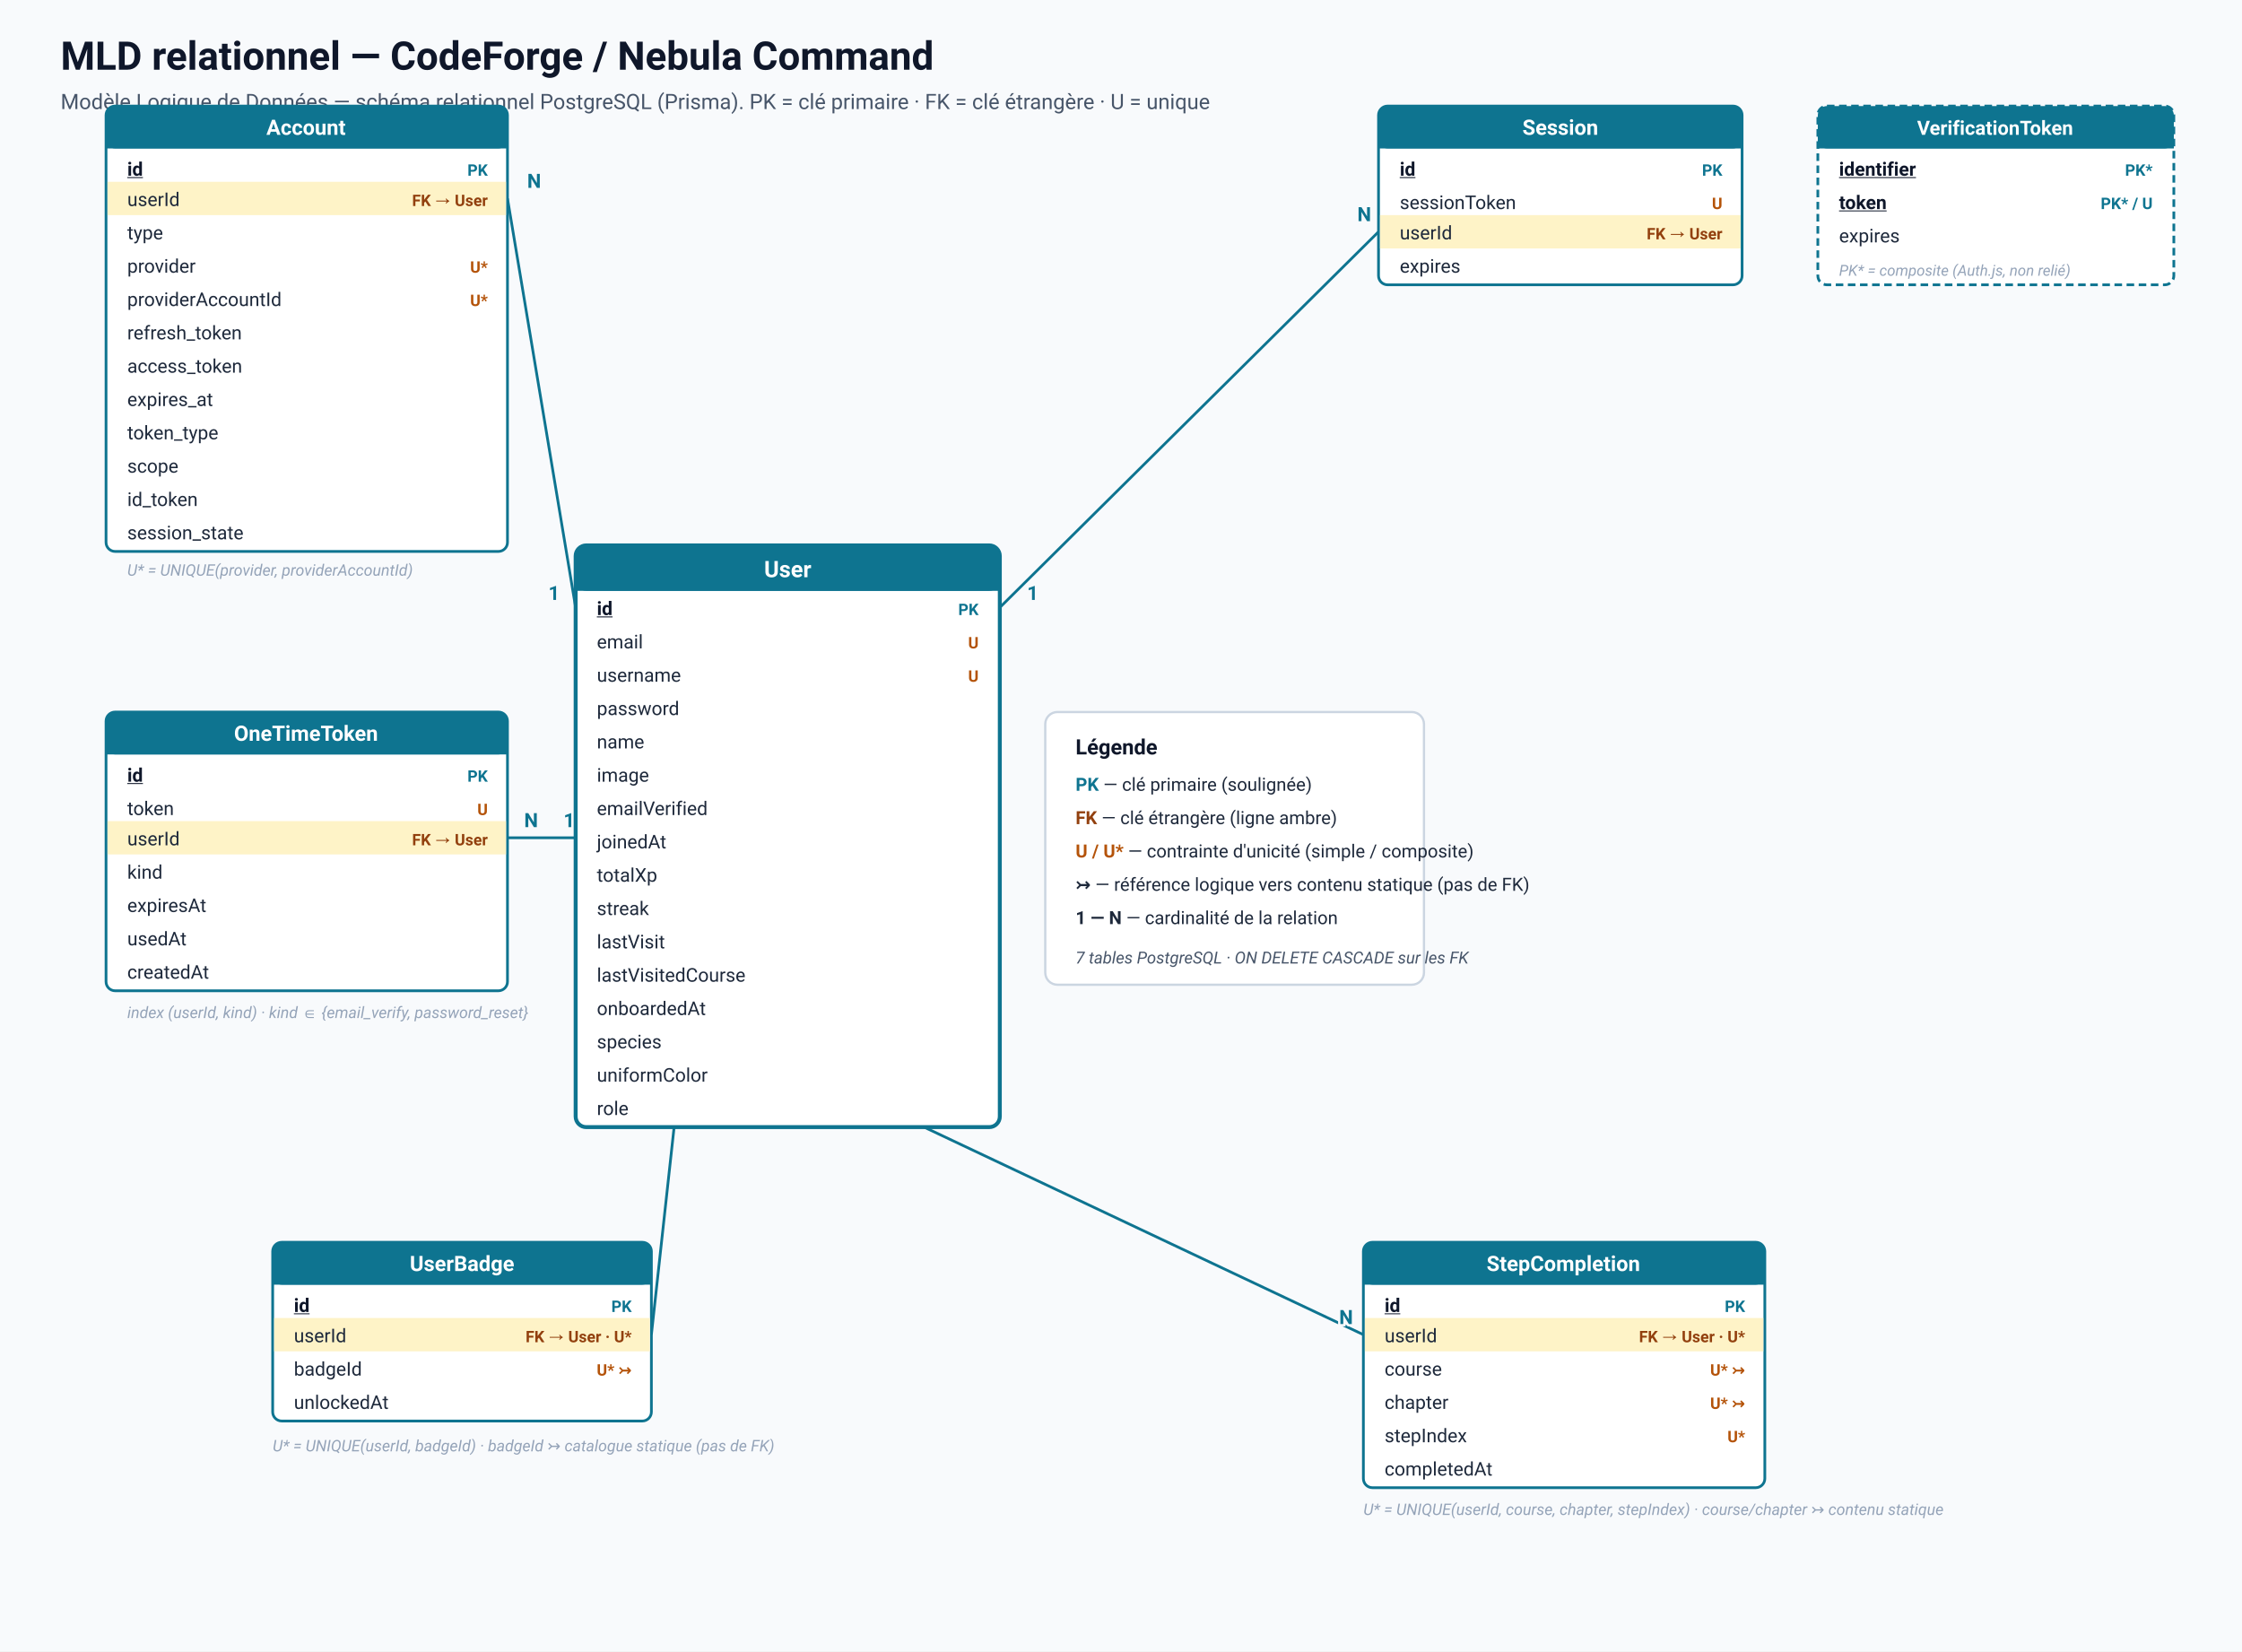
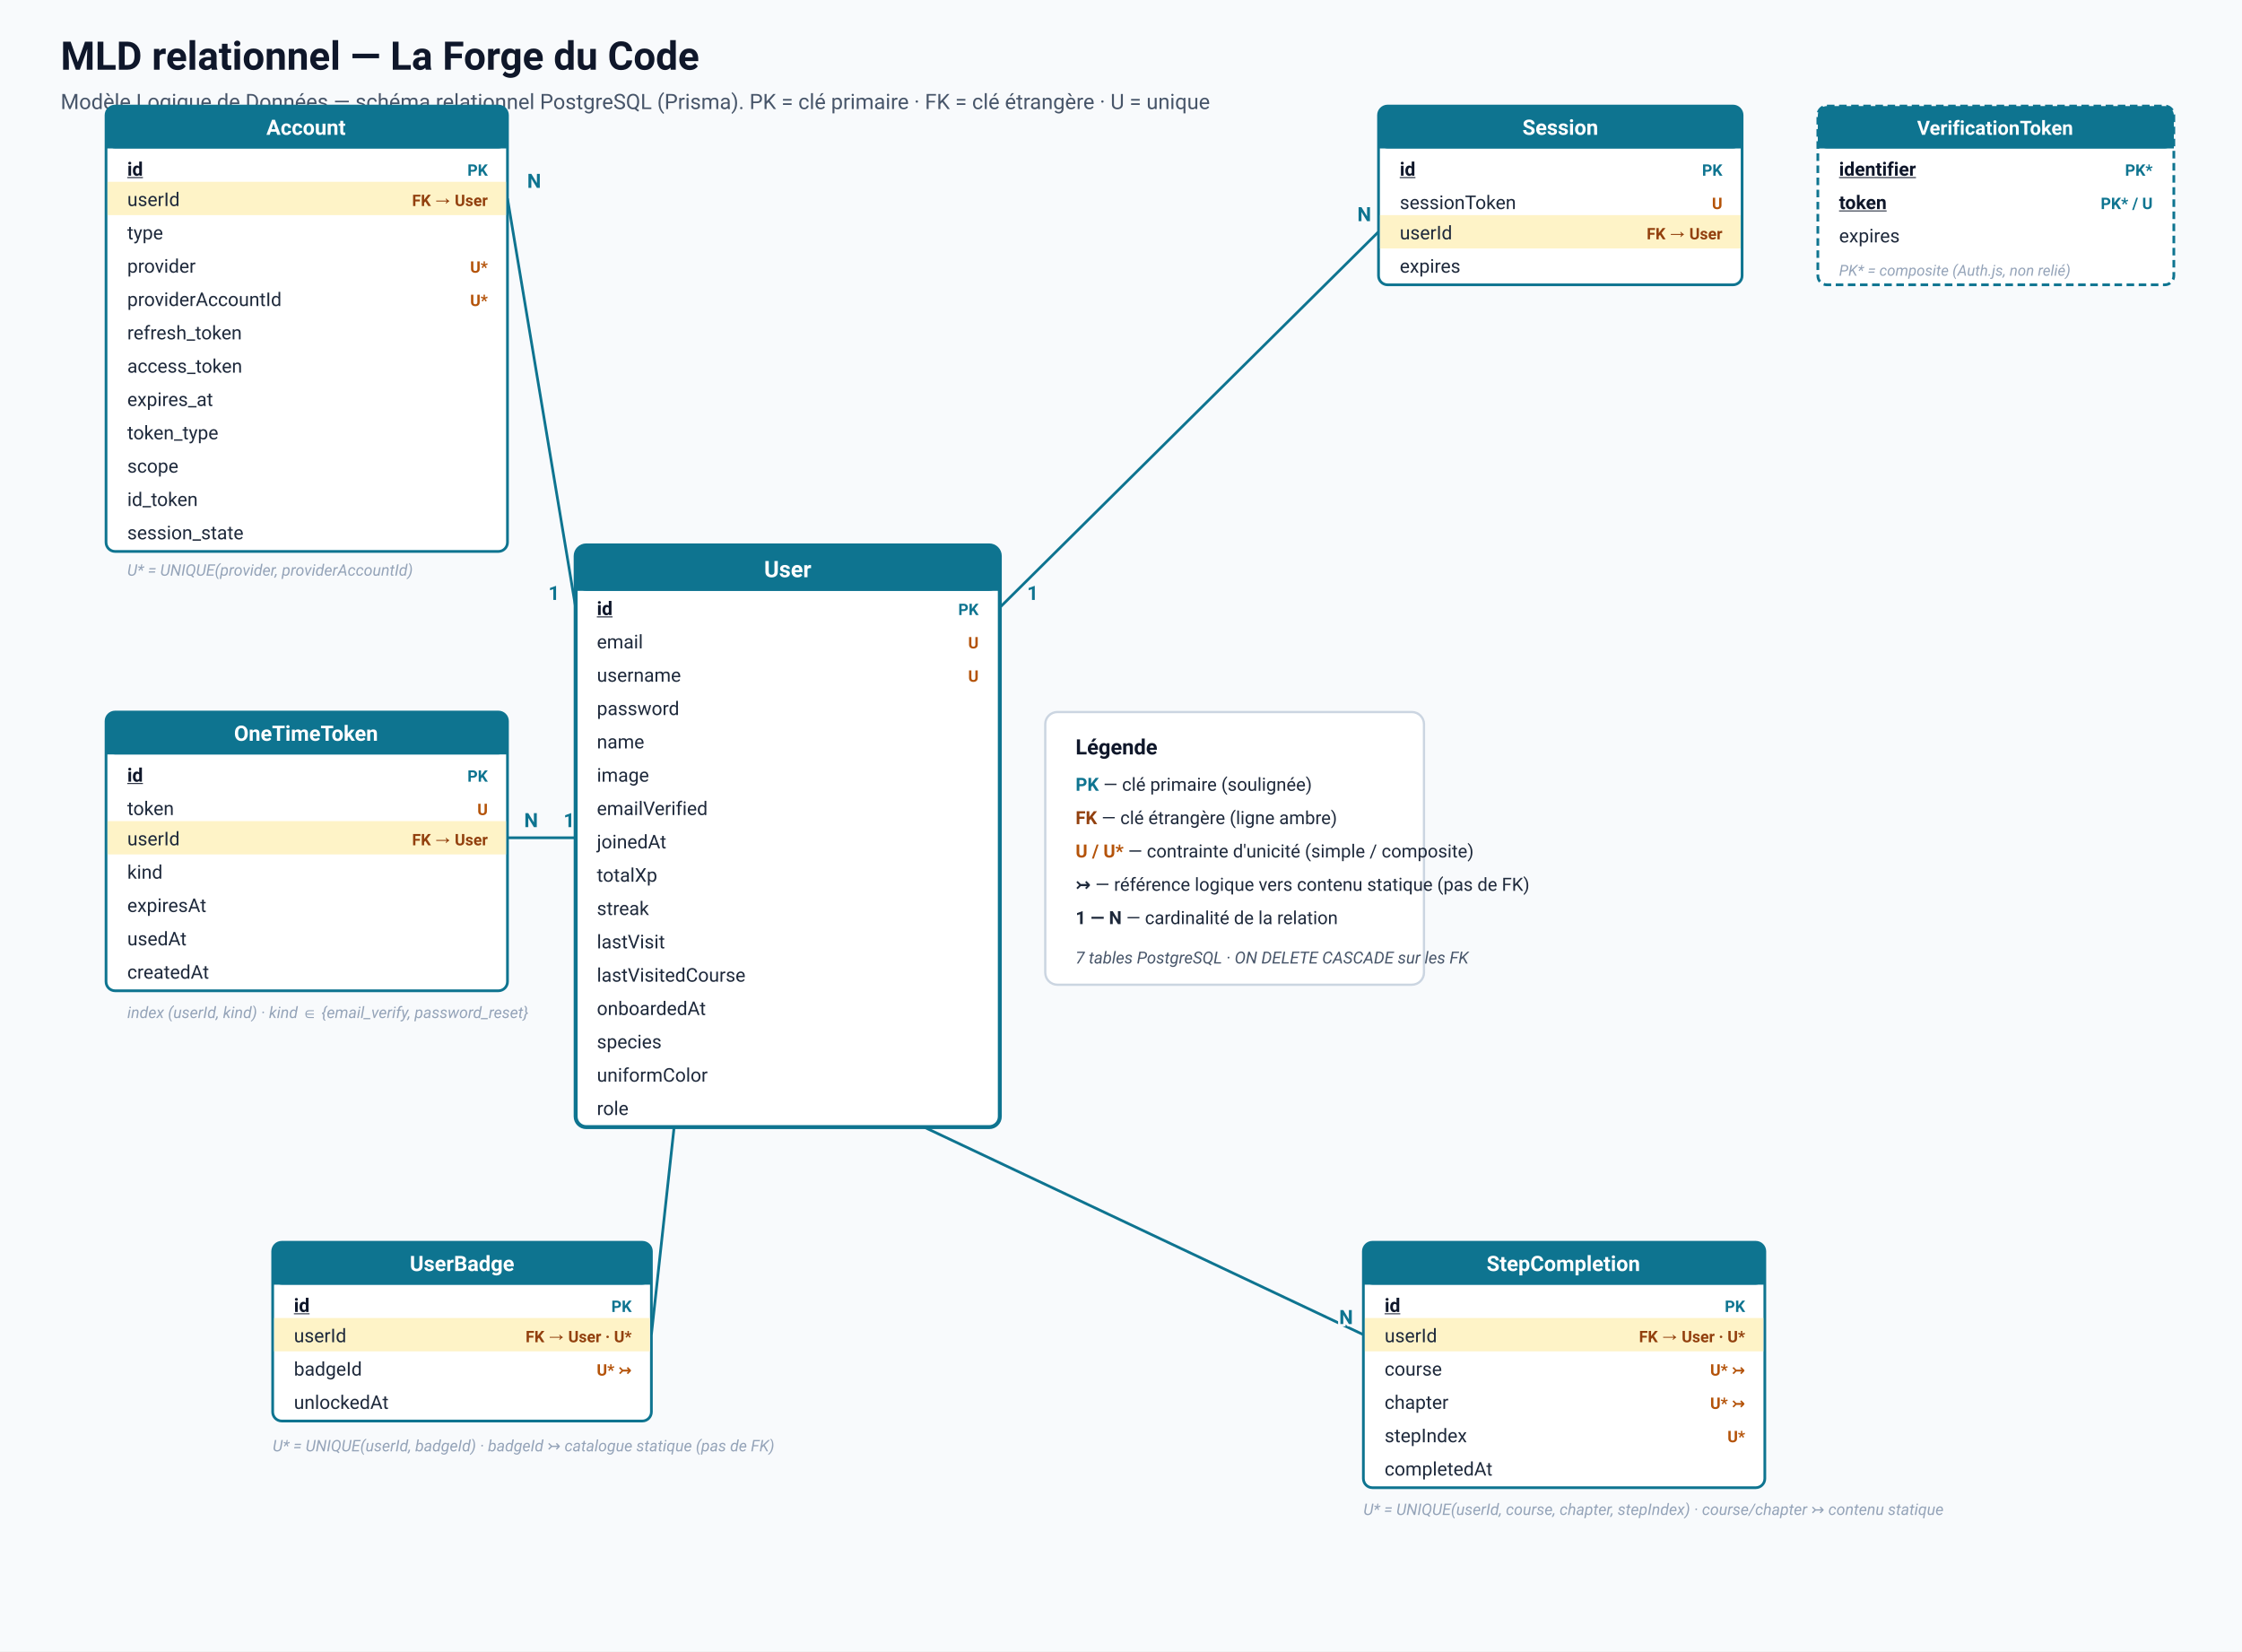
<svg xmlns="http://www.w3.org/2000/svg" viewBox="0 0 1480 1090" font-family="'Segoe UI', Roboto, Helvetica, Arial, sans-serif" role="img" aria-labelledby="t d">
  <rect x="0" y="0" width="1480" height="1090" fill="#f8fafc" />
-   <text x="40" y="46" font-size="26" font-weight="700" fill="#0f172a">MLD relationnel — CodeForge / Nebula Command</text>
+   <text x="40" y="46" font-size="26" font-weight="700" fill="#0f172a">MLD relationnel — La Forge du Code</text>
  <text x="40" y="72" font-size="14" fill="#475569">Modèle Logique de Données — schéma relationnel PostgreSQL (Prisma). PK = clé primaire · FK = clé étrangère · U = unique</text>
  <g stroke="#0e7490" stroke-width="1.8" fill="none">
    <line x1="335" y1="131" x2="380" y2="401" />
    <line x1="910" y1="153" x2="660" y2="401" />
    <line x1="335" y1="553" x2="380" y2="553" />
    <line x1="430" y1="881" x2="445" y2="744" />
    <line x1="900" y1="881" x2="610" y2="744" />
  </g>
  <g font-size="13" font-weight="700" fill="#0e7490" stroke="#f8fafc" stroke-width="3" paint-order="stroke">
    <text x="348" y="124">N</text>
    <text x="362" y="396">1</text>
    <text x="896" y="146">N</text>
    <text x="678" y="396">1</text>
    <text x="346" y="546">N</text>
    <text x="372" y="546">1</text>
    <text x="414" y="874">N</text>
    <text x="452" y="738">1</text>
    <text x="884" y="874">N</text>
    <text x="594" y="738">1</text>
  </g>
  <g transform="translate(60,0)">
    <rect x="320" y="360" width="280" height="384" rx="7" fill="#ffffff" stroke="#0e7490" stroke-width="2.6" />
    <rect x="320" y="360" width="280" height="30" rx="7" fill="#0e7490" />
    <rect x="320" y="375" width="280" height="15" fill="#0e7490" />
    <text x="460" y="381" font-size="15" font-weight="700" fill="#fff" text-anchor="middle">User</text>
    <text x="334" y="406" font-size="12.5" font-weight="700" fill="#0f172a" text-decoration="underline">id</text>
    <text x="586" y="406" font-size="10.5" font-weight="700" fill="#0e7490" text-anchor="end">PK</text>
    <text x="334" y="428" font-size="12.5" fill="#1e293b">email</text>
    <text x="586" y="428" font-size="10.5" font-weight="700" fill="#b45309" text-anchor="end">U</text>
    <text x="334" y="450" font-size="12.5" fill="#1e293b">username</text>
    <text x="586" y="450" font-size="10.5" font-weight="700" fill="#b45309" text-anchor="end">U</text>
    <text x="334" y="472" font-size="12.5" fill="#1e293b">password</text>
    <text x="334" y="494" font-size="12.5" fill="#1e293b">name</text>
    <text x="334" y="516" font-size="12.5" fill="#1e293b">image</text>
    <text x="334" y="538" font-size="12.5" fill="#1e293b">emailVerified</text>
    <text x="334" y="560" font-size="12.5" fill="#1e293b">joinedAt</text>
    <text x="334" y="582" font-size="12.5" fill="#1e293b">totalXp</text>
    <text x="334" y="604" font-size="12.5" fill="#1e293b">streak</text>
    <text x="334" y="626" font-size="12.5" fill="#1e293b">lastVisit</text>
    <text x="334" y="648" font-size="12.5" fill="#1e293b">lastVisitedCourse</text>
    <text x="334" y="670" font-size="12.5" fill="#1e293b">onboardedAt</text>
    <text x="334" y="692" font-size="12.5" fill="#1e293b">species</text>
    <text x="334" y="714" font-size="12.5" fill="#1e293b">uniformColor</text>
    <text x="334" y="736" font-size="12.5" fill="#1e293b">role</text>
  </g>
  <g>
    <rect x="70" y="70" width="265" height="294" rx="6" fill="#ffffff" stroke="#0e7490" stroke-width="1.8" />
    <rect x="70" y="70" width="265" height="28" rx="6" fill="#0e7490" />
    <rect x="70" y="84" width="265" height="14" fill="#0e7490" />
    <text x="202" y="89" font-size="14" font-weight="700" fill="#fff" text-anchor="middle">Account</text>
    <text x="84" y="116" font-size="12.5" font-weight="700" fill="#0f172a" text-decoration="underline">id</text>
    <text x="322" y="116" font-size="10.5" font-weight="700" fill="#0e7490" text-anchor="end">PK</text>
    <rect x="71" y="120" width="263" height="22" fill="#fef3c7" />
    <text x="84" y="136" font-size="12.5" fill="#1e293b">userId</text>
    <text x="322" y="136" font-size="10.5" font-weight="700" fill="#92400e" text-anchor="end">FK → User</text>
    <text x="84" y="158" font-size="12.5" fill="#1e293b">type</text>
    <text x="84" y="180" font-size="12.5" fill="#1e293b">provider</text>
    <text x="322" y="180" font-size="10.5" font-weight="700" fill="#b45309" text-anchor="end">U*</text>
    <text x="84" y="202" font-size="12.5" fill="#1e293b">providerAccountId</text>
    <text x="322" y="202" font-size="10.5" font-weight="700" fill="#b45309" text-anchor="end">U*</text>
    <text x="84" y="224" font-size="12.5" fill="#1e293b">refresh_token</text>
    <text x="84" y="246" font-size="12.5" fill="#1e293b">access_token</text>
    <text x="84" y="268" font-size="12.5" fill="#1e293b">expires_at</text>
    <text x="84" y="290" font-size="12.5" fill="#1e293b">token_type</text>
    <text x="84" y="312" font-size="12.5" fill="#1e293b">scope</text>
    <text x="84" y="334" font-size="12.5" fill="#1e293b">id_token</text>
    <text x="84" y="356" font-size="12.5" fill="#1e293b">session_state</text>
  </g>
  <text x="84" y="380" font-size="10.5" fill="#94a3b8" font-style="italic">U* = UNIQUE(provider, providerAccountId)</text>
  <g>
    <rect x="910" y="70" width="240" height="118" rx="6" fill="#ffffff" stroke="#0e7490" stroke-width="1.8" />
    <rect x="910" y="70" width="240" height="28" rx="6" fill="#0e7490" />
    <rect x="910" y="84" width="240" height="14" fill="#0e7490" />
    <text x="1030" y="89" font-size="14" font-weight="700" fill="#fff" text-anchor="middle">Session</text>
    <text x="924" y="116" font-size="12.5" font-weight="700" fill="#0f172a" text-decoration="underline">id</text>
    <text x="1137" y="116" font-size="10.5" font-weight="700" fill="#0e7490" text-anchor="end">PK</text>
    <text x="924" y="138" font-size="12.5" fill="#1e293b">sessionToken</text>
    <text x="1137" y="138" font-size="10.5" font-weight="700" fill="#b45309" text-anchor="end">U</text>
    <rect x="911" y="142" width="238" height="22" fill="#fef3c7" />
    <text x="924" y="158" font-size="12.5" fill="#1e293b">userId</text>
    <text x="1137" y="158" font-size="10.5" font-weight="700" fill="#92400e" text-anchor="end">FK → User</text>
    <text x="924" y="180" font-size="12.5" fill="#1e293b">expires</text>
  </g>
  <g>
    <rect x="1200" y="70" width="235" height="118" rx="6" fill="#ffffff" stroke="#0e7490" stroke-width="1.8" stroke-dasharray="5 3" />
    <rect x="1200" y="70" width="235" height="28" rx="6" fill="#0e7490" />
    <rect x="1200" y="84" width="235" height="14" fill="#0e7490" />
    <text x="1317" y="89" font-size="13" font-weight="700" fill="#fff" text-anchor="middle">VerificationToken</text>
    <text x="1214" y="116" font-size="12.5" font-weight="700" fill="#0f172a" text-decoration="underline">identifier</text>
    <text x="1421" y="116" font-size="10.5" font-weight="700" fill="#0e7490" text-anchor="end">PK*</text>
    <text x="1214" y="138" font-size="12.5" font-weight="700" fill="#0f172a" text-decoration="underline">token</text>
    <text x="1421" y="138" font-size="10.5" font-weight="700" fill="#0e7490" text-anchor="end">PK* / U</text>
    <text x="1214" y="160" font-size="12.5" fill="#1e293b">expires</text>
    <text x="1214" y="182" font-size="10" fill="#94a3b8" font-style="italic">PK* = composite (Auth.js, non relié)</text>
  </g>
  <g>
    <rect x="70" y="470" width="265" height="184" rx="6" fill="#ffffff" stroke="#0e7490" stroke-width="1.8" />
    <rect x="70" y="470" width="265" height="28" rx="6" fill="#0e7490" />
    <rect x="70" y="484" width="265" height="14" fill="#0e7490" />
    <text x="202" y="489" font-size="14" font-weight="700" fill="#fff" text-anchor="middle">OneTimeToken</text>
    <text x="84" y="516" font-size="12.5" font-weight="700" fill="#0f172a" text-decoration="underline">id</text>
    <text x="322" y="516" font-size="10.5" font-weight="700" fill="#0e7490" text-anchor="end">PK</text>
    <text x="84" y="538" font-size="12.5" fill="#1e293b">token</text>
    <text x="322" y="538" font-size="10.5" font-weight="700" fill="#b45309" text-anchor="end">U</text>
    <rect x="71" y="542" width="263" height="22" fill="#fef3c7" />
    <text x="84" y="558" font-size="12.5" fill="#1e293b">userId</text>
    <text x="322" y="558" font-size="10.5" font-weight="700" fill="#92400e" text-anchor="end">FK → User</text>
    <text x="84" y="580" font-size="12.5" fill="#1e293b">kind</text>
    <text x="84" y="602" font-size="12.5" fill="#1e293b">expiresAt</text>
    <text x="84" y="624" font-size="12.5" fill="#1e293b">usedAt</text>
    <text x="84" y="646" font-size="12.5" fill="#1e293b">createdAt</text>
  </g>
  <text x="84" y="672" font-size="10.5" fill="#94a3b8" font-style="italic">index (userId, kind) · kind ∈ {email_verify, password_reset}</text>
  <g>
    <rect x="180" y="820" width="250" height="118" rx="6" fill="#ffffff" stroke="#0e7490" stroke-width="1.8" />
    <rect x="180" y="820" width="250" height="28" rx="6" fill="#0e7490" />
    <rect x="180" y="834" width="250" height="14" fill="#0e7490" />
    <text x="305" y="839" font-size="14" font-weight="700" fill="#fff" text-anchor="middle">UserBadge</text>
    <text x="194" y="866" font-size="12.5" font-weight="700" fill="#0f172a" text-decoration="underline">id</text>
    <text x="417" y="866" font-size="10.5" font-weight="700" fill="#0e7490" text-anchor="end">PK</text>
    <rect x="181" y="870" width="248" height="22" fill="#fef3c7" />
    <text x="194" y="886" font-size="12.5" fill="#1e293b">userId</text>
    <text x="417" y="886" font-size="10.5" font-weight="700" fill="#92400e" text-anchor="end">FK → User · U*</text>
    <text x="194" y="908" font-size="12.5" fill="#1e293b">badgeId</text>
    <text x="417" y="908" font-size="10.5" font-weight="700" fill="#b45309" text-anchor="end">U* ↣</text>
    <text x="194" y="930" font-size="12.5" fill="#1e293b">unlockedAt</text>
  </g>
  <text x="180" y="958" font-size="10.5" fill="#94a3b8" font-style="italic">U* = UNIQUE(userId, badgeId) · badgeId ↣ catalogue statique (pas de FK)</text>
  <g>
    <rect x="900" y="820" width="265" height="162" rx="6" fill="#ffffff" stroke="#0e7490" stroke-width="1.8" />
    <rect x="900" y="820" width="265" height="28" rx="6" fill="#0e7490" />
    <rect x="900" y="834" width="265" height="14" fill="#0e7490" />
    <text x="1032" y="839" font-size="14" font-weight="700" fill="#fff" text-anchor="middle">StepCompletion</text>
    <text x="914" y="866" font-size="12.5" font-weight="700" fill="#0f172a" text-decoration="underline">id</text>
    <text x="1152" y="866" font-size="10.5" font-weight="700" fill="#0e7490" text-anchor="end">PK</text>
    <rect x="901" y="870" width="263" height="22" fill="#fef3c7" />
    <text x="914" y="886" font-size="12.5" fill="#1e293b">userId</text>
    <text x="1152" y="886" font-size="10.5" font-weight="700" fill="#92400e" text-anchor="end">FK → User · U*</text>
    <text x="914" y="908" font-size="12.5" fill="#1e293b">course</text>
    <text x="1152" y="908" font-size="10.5" font-weight="700" fill="#b45309" text-anchor="end">U* ↣</text>
    <text x="914" y="930" font-size="12.5" fill="#1e293b">chapter</text>
    <text x="1152" y="930" font-size="10.5" font-weight="700" fill="#b45309" text-anchor="end">U* ↣</text>
    <text x="914" y="952" font-size="12.5" fill="#1e293b">stepIndex</text>
    <text x="1152" y="952" font-size="10.5" font-weight="700" fill="#b45309" text-anchor="end">U*</text>
    <text x="914" y="974" font-size="12.5" fill="#1e293b">completedAt</text>
  </g>
  <text x="900" y="1000" font-size="10.5" fill="#94a3b8" font-style="italic">U* = UNIQUE(userId, course, chapter, stepIndex) · course/chapter ↣ contenu statique</text>
  <g>
    <rect x="690" y="470" width="250" height="180" rx="8" fill="#ffffff" stroke="#cbd5e1" stroke-width="1.5" />
    <text x="710" y="498" font-size="14" font-weight="700" fill="#0f172a">Légende</text>
    <text x="710" y="522" font-size="12" fill="#1e293b">
      <tspan font-weight="700" fill="#0e7490">PK</tspan> — clé primaire (soulignée)</text>
    <text x="710" y="544" font-size="12" fill="#1e293b">
      <tspan font-weight="700" fill="#92400e">FK</tspan> — clé étrangère (ligne ambre)</text>
    <text x="710" y="566" font-size="12" fill="#1e293b">
      <tspan font-weight="700" fill="#b45309">U / U*</tspan> — contrainte d'unicité (simple / composite)</text>
    <text x="710" y="588" font-size="12" fill="#1e293b">
      <tspan font-weight="700">↣</tspan> — référence logique vers contenu statique (pas de FK)</text>
    <text x="710" y="610" font-size="12" fill="#1e293b">
      <tspan font-weight="700">1 — N</tspan> — cardinalité de la relation</text>
    <text x="710" y="636" font-size="11" fill="#475569" font-style="italic">7 tables PostgreSQL · ON DELETE CASCADE sur les FK</text>
  </g>
</svg>
